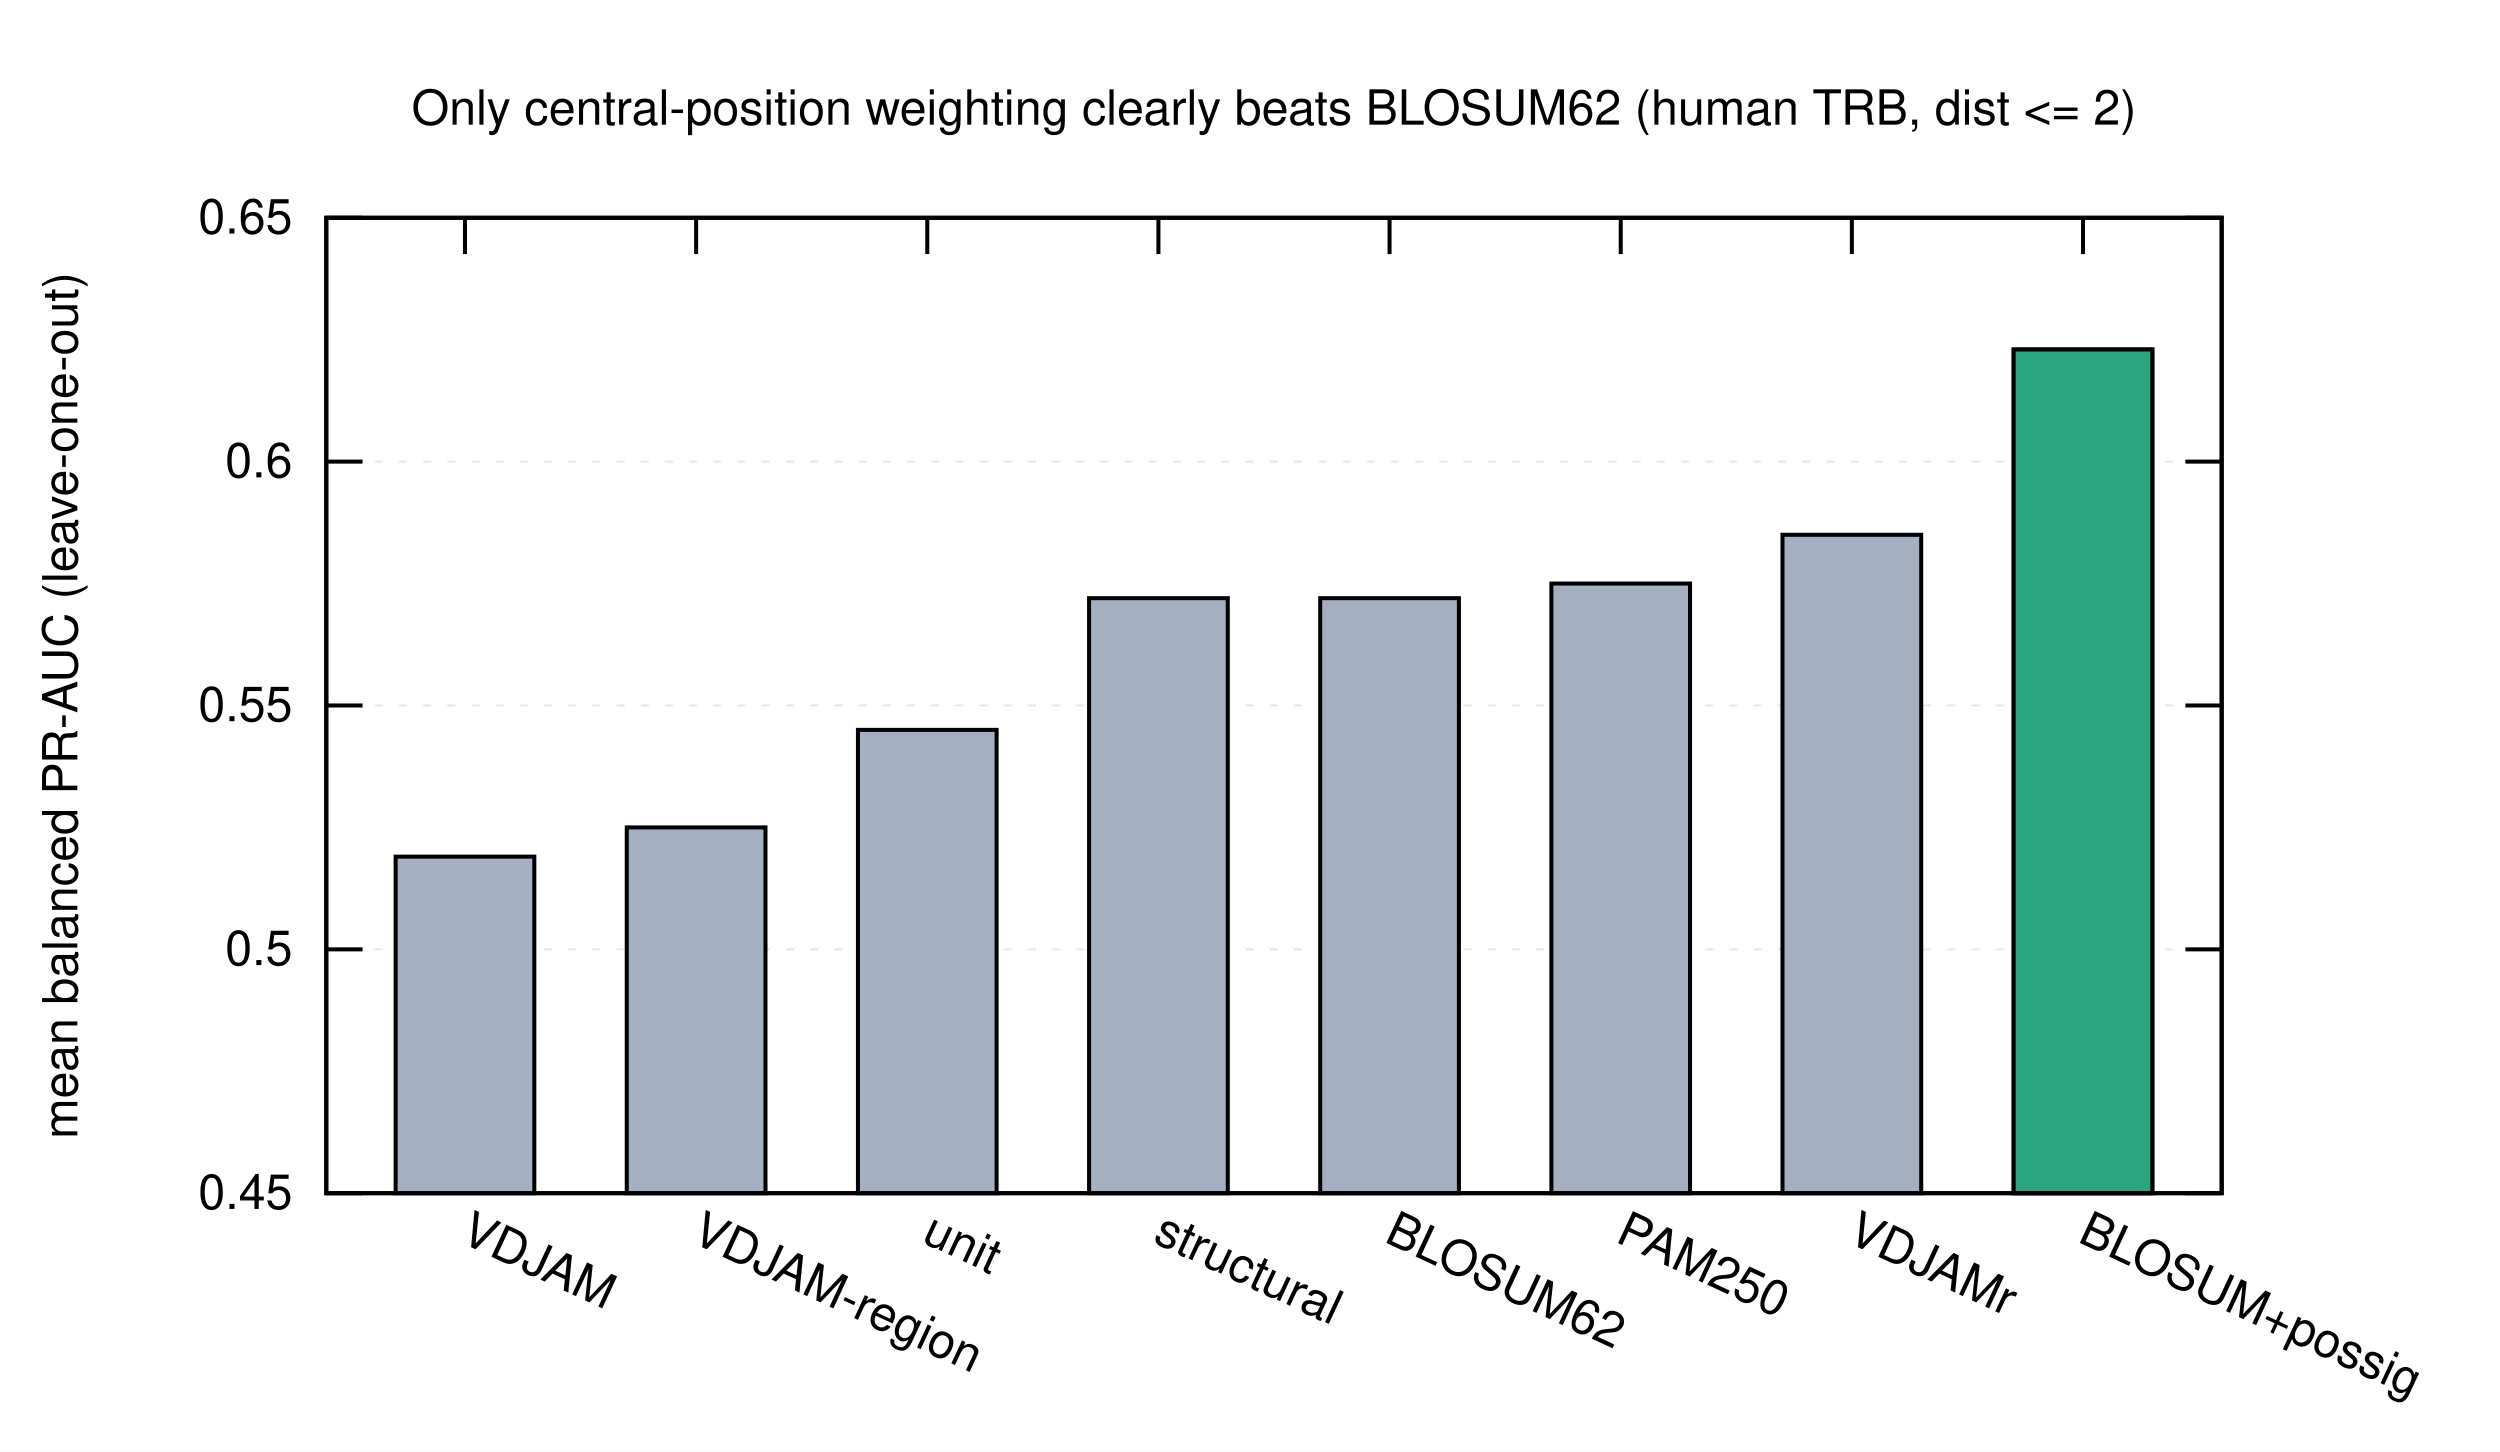
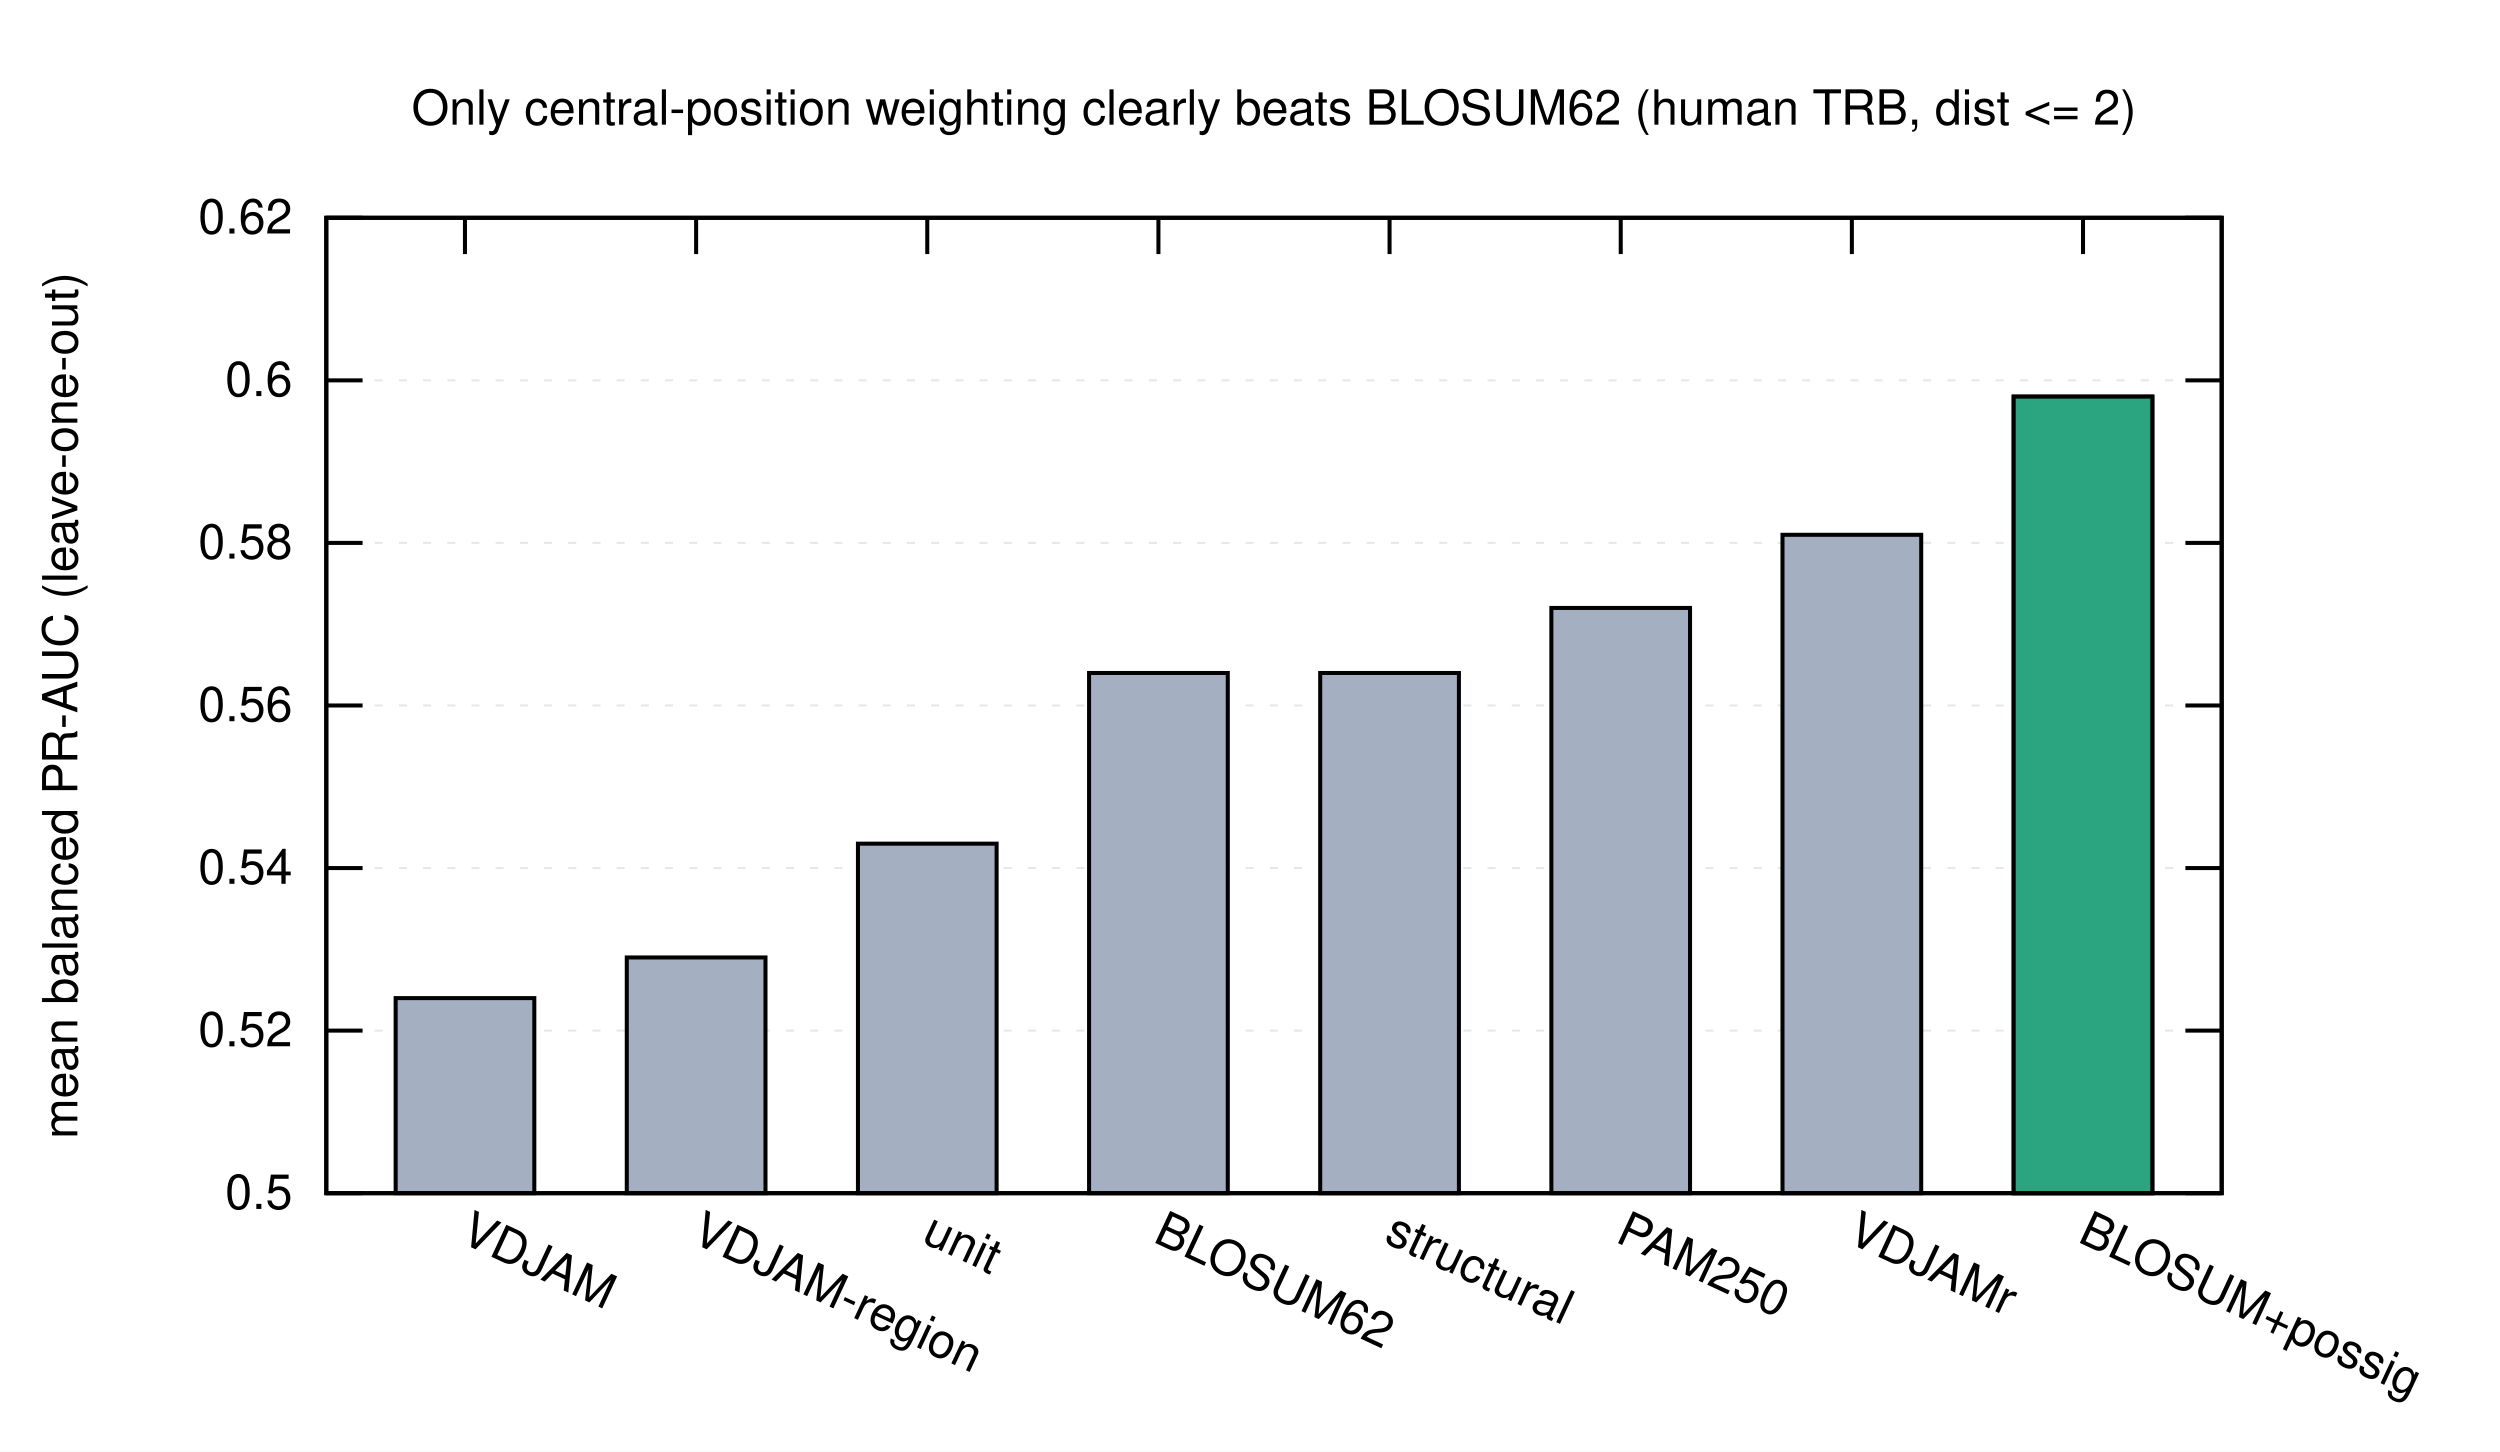
<svg xmlns="http://www.w3.org/2000/svg" xmlns:xlink="http://www.w3.org/1999/xlink" width="620" height="360" viewBox="0 0 620 360">
  <g id="gnuplot_canvas">
    <rect x="0" y="0" width="620" height="360" fill="#ffffff" />
    <defs>
      <circle id="gpDot" r="0.5" stroke-width="0.5" stroke="currentColor" />
      <path id="gpPt0" stroke-width="0.222" stroke="currentColor" d="M-1,0 h2 M0,-1 v2" />
      <path id="gpPt1" stroke-width="0.222" stroke="currentColor" d="M-1,-1 L1,1 M1,-1 L-1,1" />
      <path id="gpPt2" stroke-width="0.222" stroke="currentColor" d="M-1,0 L1,0 M0,-1 L0,1 M-1,-1 L1,1 M-1,1 L1,-1" />
      <rect id="gpPt3" stroke-width="0.222" stroke="currentColor" x="-1" y="-1" width="2" height="2" />
      <rect id="gpPt4" stroke-width="0.222" stroke="currentColor" fill="currentColor" x="-1" y="-1" width="2" height="2" />
      <circle id="gpPt5" stroke-width="0.222" stroke="currentColor" cx="0" cy="0" r="1" />
      <use xlink:href="#gpPt5" id="gpPt6" fill="currentColor" stroke="none" />
      <path id="gpPt7" stroke-width="0.222" stroke="currentColor" d="M0,-1.33 L-1.33,0.67 L1.33,0.67 z" />
      <use xlink:href="#gpPt7" id="gpPt8" fill="currentColor" stroke="none" />
      <use xlink:href="#gpPt7" id="gpPt9" stroke="currentColor" transform="rotate(180)" />
      <use xlink:href="#gpPt9" id="gpPt10" fill="currentColor" stroke="none" />
      <use xlink:href="#gpPt3" id="gpPt11" stroke="currentColor" transform="rotate(45)" />
      <use xlink:href="#gpPt11" id="gpPt12" fill="currentColor" stroke="none" />
      <path id="gpPt13" stroke-width="0.222" stroke="currentColor" d="M0,1.330 L1.265,0.411 L0.782,-1.067 L-0.782,-1.076 L-1.265,0.411 z" />
      <use xlink:href="#gpPt13" id="gpPt14" fill="currentColor" stroke="none" />
      <filter id="textbox" filterUnits="objectBoundingBox" x="0" y="0" height="1" width="1">
        <feFlood flood-color="#FFFFFF" flood-opacity="1" result="bgnd" />
        <feComposite in="SourceGraphic" in2="bgnd" operator="atop" />
      </filter>
      <filter id="greybox" filterUnits="objectBoundingBox" x="0" y="0" height="1" width="1">
        <feFlood flood-color="lightgrey" flood-opacity="1" result="grey" />
        <feComposite in="SourceGraphic" in2="grey" operator="atop" />
      </filter>
    </defs>
    <g fill="none" color="#FFFFFF" stroke="currentColor" stroke-width="1.00" stroke-linecap="butt" stroke-linejoin="miter">
</g>
    <g fill="none" color="black" stroke="currentColor" stroke-width="1.00" stroke-linecap="butt" stroke-linejoin="miter">
</g>
    <g fill="none" color="black" stroke="black" stroke-width="0.50" stroke-linecap="butt" stroke-linejoin="miter">
</g>
    <g fill="none" color="gray" stroke="currentColor" stroke-width="0.50" stroke-linecap="butt" stroke-linejoin="miter">
      <path stroke="rgb(229, 231, 235)" stroke-dasharray="2,4" class="gridline" d="M80.92,295.91 L550.98,295.91  " />
    </g>
    <g fill="none" color="gray" stroke="rgb(229, 231, 235)" stroke-width="1.00" stroke-linecap="butt" stroke-linejoin="miter">
</g>
    <g fill="none" color="black" stroke="currentColor" stroke-width="1.00" stroke-linecap="butt" stroke-linejoin="miter">
      <path stroke="black" d="M80.92,295.91 L89.92,295.91 M550.98,295.91 L541.98,295.91  " />
      <g transform="translate(72.53,299.81)" stroke="none" fill="black" font-family="Helvetica" font-size="12.00" text-anchor="end">
        <text>
-           <tspan font-family="Helvetica"> 0.45</tspan>
-         </text>
-       </g>
-     </g>
-     <g fill="none" color="black" stroke="currentColor" stroke-width="1.00" stroke-linecap="butt" stroke-linejoin="miter">
- </g>
-     <g fill="none" color="black" stroke="black" stroke-width="0.50" stroke-linecap="butt" stroke-linejoin="miter">
- </g>
-     <g fill="none" color="gray" stroke="currentColor" stroke-width="0.50" stroke-linecap="butt" stroke-linejoin="miter">
-       <path stroke="rgb(229, 231, 235)" stroke-dasharray="2,4" class="gridline" d="M80.92,235.44 L550.98,235.44  " />
-     </g>
-     <g fill="none" color="gray" stroke="rgb(229, 231, 235)" stroke-width="1.00" stroke-linecap="butt" stroke-linejoin="miter">
- </g>
-     <g fill="none" color="black" stroke="currentColor" stroke-width="1.00" stroke-linecap="butt" stroke-linejoin="miter">
-       <path stroke="black" d="M80.92,235.44 L89.92,235.44 M550.98,235.44 L541.98,235.44  " />
-       <g transform="translate(72.53,239.34)" stroke="none" fill="black" font-family="Helvetica" font-size="12.00" text-anchor="end">
-         <text>
          <tspan font-family="Helvetica"> 0.5</tspan>
+         </text>
+       </g>
+     </g>
+     <g fill="none" color="black" stroke="currentColor" stroke-width="1.00" stroke-linecap="butt" stroke-linejoin="miter">
+ </g>
+     <g fill="none" color="black" stroke="black" stroke-width="0.50" stroke-linecap="butt" stroke-linejoin="miter">
+ </g>
+     <g fill="none" color="gray" stroke="currentColor" stroke-width="0.50" stroke-linecap="butt" stroke-linejoin="miter">
+       <path stroke="rgb(229, 231, 235)" stroke-dasharray="2,4" class="gridline" d="M80.92,255.59 L550.98,255.59  " />
+     </g>
+     <g fill="none" color="gray" stroke="rgb(229, 231, 235)" stroke-width="1.00" stroke-linecap="butt" stroke-linejoin="miter">
+ </g>
+     <g fill="none" color="black" stroke="currentColor" stroke-width="1.00" stroke-linecap="butt" stroke-linejoin="miter">
+       <path stroke="black" d="M80.92,255.59 L89.92,255.59 M550.98,255.59 L541.98,255.59  " />
+       <g transform="translate(72.53,259.49)" stroke="none" fill="black" font-family="Helvetica" font-size="12.00" text-anchor="end">
+         <text>
+           <tspan font-family="Helvetica"> 0.52</tspan>
+         </text>
+       </g>
+     </g>
+     <g fill="none" color="black" stroke="currentColor" stroke-width="1.00" stroke-linecap="butt" stroke-linejoin="miter">
+ </g>
+     <g fill="none" color="black" stroke="black" stroke-width="0.50" stroke-linecap="butt" stroke-linejoin="miter">
+ </g>
+     <g fill="none" color="gray" stroke="currentColor" stroke-width="0.50" stroke-linecap="butt" stroke-linejoin="miter">
+       <path stroke="rgb(229, 231, 235)" stroke-dasharray="2,4" class="gridline" d="M80.92,215.28 L550.98,215.28  " />
+     </g>
+     <g fill="none" color="gray" stroke="rgb(229, 231, 235)" stroke-width="1.00" stroke-linecap="butt" stroke-linejoin="miter">
+ </g>
+     <g fill="none" color="black" stroke="currentColor" stroke-width="1.00" stroke-linecap="butt" stroke-linejoin="miter">
+       <path stroke="black" d="M80.92,215.28 L89.92,215.28 M550.98,215.28 L541.98,215.28  " />
+       <g transform="translate(72.53,219.18)" stroke="none" fill="black" font-family="Helvetica" font-size="12.00" text-anchor="end">
+         <text>
+           <tspan font-family="Helvetica"> 0.54</tspan>
        </text>
      </g>
    </g>
    <g fill="none" color="black" stroke="currentColor" stroke-width="1.00" stroke-linecap="butt" stroke-linejoin="miter">
</g>
    <g fill="none" color="black" stroke="black" stroke-width="0.50" stroke-linecap="butt" stroke-linejoin="miter">
</g>
    <g fill="none" color="gray" stroke="currentColor" stroke-width="0.50" stroke-linecap="butt" stroke-linejoin="miter">
      <path stroke="rgb(229, 231, 235)" stroke-dasharray="2,4" class="gridline" d="M80.92,174.96 L550.98,174.96  " />
    </g>
    <g fill="none" color="gray" stroke="rgb(229, 231, 235)" stroke-width="1.00" stroke-linecap="butt" stroke-linejoin="miter">
</g>
    <g fill="none" color="black" stroke="currentColor" stroke-width="1.00" stroke-linecap="butt" stroke-linejoin="miter">
      <path stroke="black" d="M80.92,174.96 L89.92,174.96 M550.98,174.96 L541.98,174.96  " />
      <g transform="translate(72.53,178.86)" stroke="none" fill="black" font-family="Helvetica" font-size="12.00" text-anchor="end">
        <text>
-           <tspan font-family="Helvetica"> 0.55</tspan>
-         </text>
-       </g>
-     </g>
-     <g fill="none" color="black" stroke="currentColor" stroke-width="1.00" stroke-linecap="butt" stroke-linejoin="miter">
- </g>
-     <g fill="none" color="black" stroke="black" stroke-width="0.50" stroke-linecap="butt" stroke-linejoin="miter">
- </g>
-     <g fill="none" color="gray" stroke="currentColor" stroke-width="0.50" stroke-linecap="butt" stroke-linejoin="miter">
-       <path stroke="rgb(229, 231, 235)" stroke-dasharray="2,4" class="gridline" d="M80.92,114.48 L550.98,114.48  " />
-     </g>
-     <g fill="none" color="gray" stroke="rgb(229, 231, 235)" stroke-width="1.00" stroke-linecap="butt" stroke-linejoin="miter">
- </g>
-     <g fill="none" color="black" stroke="currentColor" stroke-width="1.00" stroke-linecap="butt" stroke-linejoin="miter">
-       <path stroke="black" d="M80.92,114.48 L89.92,114.48 M550.98,114.48 L541.98,114.48  " />
-       <g transform="translate(72.53,118.38)" stroke="none" fill="black" font-family="Helvetica" font-size="12.00" text-anchor="end">
+           <tspan font-family="Helvetica"> 0.56</tspan>
+         </text>
+       </g>
+     </g>
+     <g fill="none" color="black" stroke="currentColor" stroke-width="1.00" stroke-linecap="butt" stroke-linejoin="miter">
+ </g>
+     <g fill="none" color="black" stroke="black" stroke-width="0.50" stroke-linecap="butt" stroke-linejoin="miter">
+ </g>
+     <g fill="none" color="gray" stroke="currentColor" stroke-width="0.50" stroke-linecap="butt" stroke-linejoin="miter">
+       <path stroke="rgb(229, 231, 235)" stroke-dasharray="2,4" class="gridline" d="M80.92,134.64 L550.98,134.64  " />
+     </g>
+     <g fill="none" color="gray" stroke="rgb(229, 231, 235)" stroke-width="1.00" stroke-linecap="butt" stroke-linejoin="miter">
+ </g>
+     <g fill="none" color="black" stroke="currentColor" stroke-width="1.00" stroke-linecap="butt" stroke-linejoin="miter">
+       <path stroke="black" d="M80.92,134.64 L89.92,134.64 M550.98,134.64 L541.98,134.64  " />
+       <g transform="translate(72.53,138.54)" stroke="none" fill="black" font-family="Helvetica" font-size="12.00" text-anchor="end">
+         <text>
+           <tspan font-family="Helvetica"> 0.58</tspan>
+         </text>
+       </g>
+     </g>
+     <g fill="none" color="black" stroke="currentColor" stroke-width="1.00" stroke-linecap="butt" stroke-linejoin="miter">
+ </g>
+     <g fill="none" color="black" stroke="black" stroke-width="0.50" stroke-linecap="butt" stroke-linejoin="miter">
+ </g>
+     <g fill="none" color="gray" stroke="currentColor" stroke-width="0.50" stroke-linecap="butt" stroke-linejoin="miter">
+       <path stroke="rgb(229, 231, 235)" stroke-dasharray="2,4" class="gridline" d="M80.92,94.33 L550.98,94.33  " />
+     </g>
+     <g fill="none" color="gray" stroke="rgb(229, 231, 235)" stroke-width="1.00" stroke-linecap="butt" stroke-linejoin="miter">
+ </g>
+     <g fill="none" color="black" stroke="currentColor" stroke-width="1.00" stroke-linecap="butt" stroke-linejoin="miter">
+       <path stroke="black" d="M80.92,94.33 L89.92,94.33 M550.98,94.33 L541.98,94.33  " />
+       <g transform="translate(72.53,98.23)" stroke="none" fill="black" font-family="Helvetica" font-size="12.00" text-anchor="end">
        <text>
          <tspan font-family="Helvetica"> 0.6</tspan>
        </text>
      </g>
    </g>
    <g fill="none" color="black" stroke="currentColor" stroke-width="1.00" stroke-linecap="butt" stroke-linejoin="miter">
</g>
    <g fill="none" color="black" stroke="black" stroke-width="0.50" stroke-linecap="butt" stroke-linejoin="miter">
</g>
    <g fill="none" color="gray" stroke="currentColor" stroke-width="0.50" stroke-linecap="butt" stroke-linejoin="miter">
      <path stroke="rgb(229, 231, 235)" stroke-dasharray="2,4" class="gridline" d="M80.92,54.01 L550.98,54.01  " />
    </g>
    <g fill="none" color="gray" stroke="rgb(229, 231, 235)" stroke-width="1.00" stroke-linecap="butt" stroke-linejoin="miter">
</g>
    <g fill="none" color="black" stroke="currentColor" stroke-width="1.00" stroke-linecap="butt" stroke-linejoin="miter">
      <path stroke="black" d="M80.92,54.01 L89.92,54.01 M550.98,54.01 L541.98,54.01  " />
      <g transform="translate(72.53,57.91)" stroke="none" fill="black" font-family="Helvetica" font-size="12.00" text-anchor="end">
        <text>
-           <tspan font-family="Helvetica"> 0.65</tspan>
+           <tspan font-family="Helvetica"> 0.62</tspan>
        </text>
      </g>
    </g>
    <g fill="none" color="black" stroke="currentColor" stroke-width="1.00" stroke-linecap="butt" stroke-linejoin="miter">
      <path stroke="black" d="M115.31,295.91 L115.31,286.91 M115.31,54.01 L115.31,63.01  " />
      <g transform="translate(113.66,307.84) rotate(25.00)" stroke="none" fill="black" font-family="Helvetica" font-size="12.00" text-anchor="start">
        <text>
          <tspan font-family="Helvetica">VDJAM</tspan>
        </text>
      </g>
    </g>
    <g fill="none" color="black" stroke="currentColor" stroke-width="1.00" stroke-linecap="butt" stroke-linejoin="miter">
      <path stroke="black" d="M172.64,295.91 L172.64,286.91 M172.64,54.01 L172.64,63.01  " />
      <g transform="translate(170.99,307.84) rotate(25.00)" stroke="none" fill="black" font-family="Helvetica" font-size="12.00" text-anchor="start">
        <text>
          <tspan font-family="Helvetica">VDJAM-region</tspan>
        </text>
      </g>
    </g>
    <g fill="none" color="black" stroke="currentColor" stroke-width="1.00" stroke-linecap="butt" stroke-linejoin="miter">
      <path stroke="black" d="M229.96,295.91 L229.96,286.91 M229.96,54.01 L229.96,63.01  " />
      <g transform="translate(228.31,307.84) rotate(25.00)" stroke="none" fill="black" font-family="Helvetica" font-size="12.00" text-anchor="start">
        <text>
          <tspan font-family="Helvetica">unit</tspan>
        </text>
      </g>
    </g>
    <g fill="none" color="black" stroke="currentColor" stroke-width="1.00" stroke-linecap="butt" stroke-linejoin="miter">
      <path stroke="black" d="M287.29,295.91 L287.29,286.91 M287.29,54.01 L287.29,63.01  " />
      <g transform="translate(285.64,307.84) rotate(25.00)" stroke="none" fill="black" font-family="Helvetica" font-size="12.00" text-anchor="start">
        <text>
-           <tspan font-family="Helvetica">structural</tspan>
+           <tspan font-family="Helvetica">BLOSUM62</tspan>
        </text>
      </g>
    </g>
    <g fill="none" color="black" stroke="currentColor" stroke-width="1.00" stroke-linecap="butt" stroke-linejoin="miter">
      <path stroke="black" d="M344.61,295.91 L344.61,286.91 M344.61,54.01 L344.61,63.01  " />
      <g transform="translate(342.96,307.84) rotate(25.00)" stroke="none" fill="black" font-family="Helvetica" font-size="12.00" text-anchor="start">
        <text>
-           <tspan font-family="Helvetica">BLOSUM62</tspan>
+           <tspan font-family="Helvetica">structural</tspan>
        </text>
      </g>
    </g>
    <g fill="none" color="black" stroke="currentColor" stroke-width="1.00" stroke-linecap="butt" stroke-linejoin="miter">
      <path stroke="black" d="M401.94,295.91 L401.94,286.91 M401.94,54.01 L401.94,63.01  " />
      <g transform="translate(400.29,307.84) rotate(25.00)" stroke="none" fill="black" font-family="Helvetica" font-size="12.00" text-anchor="start">
        <text>
          <tspan font-family="Helvetica">PAM250</tspan>
        </text>
      </g>
    </g>
    <g fill="none" color="black" stroke="currentColor" stroke-width="1.00" stroke-linecap="butt" stroke-linejoin="miter">
      <path stroke="black" d="M459.26,295.91 L459.26,286.91 M459.26,54.01 L459.26,63.01  " />
      <g transform="translate(457.61,307.84) rotate(25.00)" stroke="none" fill="black" font-family="Helvetica" font-size="12.00" text-anchor="start">
        <text>
          <tspan font-family="Helvetica">VDJAMr</tspan>
        </text>
      </g>
    </g>
    <g fill="none" color="black" stroke="currentColor" stroke-width="1.00" stroke-linecap="butt" stroke-linejoin="miter">
      <path stroke="black" d="M516.59,295.91 L516.59,286.91 M516.59,54.01 L516.59,63.01  " />
      <g transform="translate(514.94,307.84) rotate(25.00)" stroke="none" fill="black" font-family="Helvetica" font-size="12.00" text-anchor="start">
        <text>
          <tspan font-family="Helvetica">BLOSUM+possig</tspan>
        </text>
      </g>
    </g>
    <g fill="none" color="black" stroke="currentColor" stroke-width="1.00" stroke-linecap="butt" stroke-linejoin="miter">
</g>
    <g fill="none" color="black" stroke="currentColor" stroke-width="1.00" stroke-linecap="butt" stroke-linejoin="miter">
      <path stroke="black" d="M80.92,54.01 L80.92,295.91 L550.98,295.91 L550.98,54.01 L80.92,54.01 Z  " />
    </g>
    <g fill="none" color="black" stroke="currentColor" stroke-width="1.00" stroke-linecap="butt" stroke-linejoin="miter">
</g>
    <g id="gnuplot_plot_1" fill="none">
      <g fill="none" color="black" stroke="currentColor" stroke-width="1.00" stroke-linecap="butt" stroke-linejoin="miter">
        <g stroke="none" shape-rendering="crispEdges">
-           <polygon fill="rgb(164, 176, 194)" points="98.12,295.91 132.52,295.91 132.52,212.44 98.12,212.44 " />
-         </g>
-         <path stroke="black" d="M98.12,295.91 L98.12,212.45 L132.51,212.45 L132.51,295.91 L98.12,295.91 Z  " />
-       </g>
-       <g fill="none" color="black" stroke="currentColor" stroke-width="1.00" stroke-linecap="butt" stroke-linejoin="miter">
-         <g stroke="none" shape-rendering="crispEdges">
-           <polygon fill="rgb(164, 176, 194)" points="155.44,295.91 189.85,295.91 189.85,205.19 155.44,205.19 " />
-         </g>
-         <path stroke="black" d="M155.44,295.91 L155.44,205.20 L189.84,205.20 L189.84,295.91 L155.44,295.91 Z  " />
-       </g>
-       <g fill="none" color="black" stroke="currentColor" stroke-width="1.00" stroke-linecap="butt" stroke-linejoin="miter">
-         <g stroke="none" shape-rendering="crispEdges">
-           <polygon fill="rgb(164, 176, 194)" points="212.77,295.91 247.17,295.91 247.17,181.00 212.77,181.00 " />
-         </g>
-         <path stroke="black" d="M212.77,295.91 L212.77,181.01 L247.16,181.01 L247.16,295.91 L212.77,295.91 Z  " />
-       </g>
-       <g fill="none" color="black" stroke="currentColor" stroke-width="1.00" stroke-linecap="butt" stroke-linejoin="miter">
-         <g stroke="none" shape-rendering="crispEdges">
-           <polygon fill="rgb(164, 176, 194)" points="270.09,295.91 304.50,295.91 304.50,148.34 270.09,148.34 " />
-         </g>
-         <path stroke="black" d="M270.09,295.91 L270.09,148.35 L304.49,148.35 L304.49,295.91 L270.09,295.91 Z  " />
-       </g>
-       <g fill="none" color="black" stroke="currentColor" stroke-width="1.00" stroke-linecap="butt" stroke-linejoin="miter">
-         <g stroke="none" shape-rendering="crispEdges">
-           <polygon fill="rgb(164, 176, 194)" points="327.41,295.91 361.82,295.91 361.82,148.34 327.41,148.34 " />
-         </g>
-         <path stroke="black" d="M327.41,295.91 L327.41,148.35 L361.81,148.35 L361.81,295.91 L327.41,295.91 Z  " />
-       </g>
-       <g fill="none" color="black" stroke="currentColor" stroke-width="1.00" stroke-linecap="butt" stroke-linejoin="miter">
-         <g stroke="none" shape-rendering="crispEdges">
-           <polygon fill="rgb(164, 176, 194)" points="384.74,295.91 419.14,295.91 419.14,144.71 384.74,144.71 " />
-         </g>
-         <path stroke="black" d="M384.74,295.91 L384.74,144.72 L419.13,144.72 L419.13,295.91 L384.74,295.91 Z  " />
+           <polygon fill="rgb(164, 176, 194)" points="98.12,295.91 132.52,295.91 132.52,247.52 98.12,247.52 " />
+         </g>
+         <path stroke="black" d="M98.12,295.91 L98.12,247.53 L132.51,247.53 L132.51,295.91 L98.12,295.91 Z  " />
+       </g>
+       <g fill="none" color="black" stroke="currentColor" stroke-width="1.00" stroke-linecap="butt" stroke-linejoin="miter">
+         <g stroke="none" shape-rendering="crispEdges">
+           <polygon fill="rgb(164, 176, 194)" points="155.44,295.91 189.85,295.91 189.85,237.44 155.44,237.44 " />
+         </g>
+         <path stroke="black" d="M155.44,295.91 L155.44,237.45 L189.84,237.45 L189.84,295.91 L155.44,295.91 Z  " />
+       </g>
+       <g fill="none" color="black" stroke="currentColor" stroke-width="1.00" stroke-linecap="butt" stroke-linejoin="miter">
+         <g stroke="none" shape-rendering="crispEdges">
+           <polygon fill="rgb(164, 176, 194)" points="212.77,295.91 247.17,295.91 247.17,209.22 212.77,209.22 " />
+         </g>
+         <path stroke="black" d="M212.77,295.91 L212.77,209.23 L247.16,209.23 L247.16,295.91 L212.77,295.91 Z  " />
+       </g>
+       <g fill="none" color="black" stroke="currentColor" stroke-width="1.00" stroke-linecap="butt" stroke-linejoin="miter">
+         <g stroke="none" shape-rendering="crispEdges">
+           <polygon fill="rgb(164, 176, 194)" points="270.09,295.91 304.50,295.91 304.50,166.89 270.09,166.89 " />
+         </g>
+         <path stroke="black" d="M270.09,295.91 L270.09,166.90 L304.49,166.90 L304.49,295.91 L270.09,295.91 Z  " />
+       </g>
+       <g fill="none" color="black" stroke="currentColor" stroke-width="1.00" stroke-linecap="butt" stroke-linejoin="miter">
+         <g stroke="none" shape-rendering="crispEdges">
+           <polygon fill="rgb(164, 176, 194)" points="327.41,295.91 361.82,295.91 361.82,166.89 327.41,166.89 " />
+         </g>
+         <path stroke="black" d="M327.41,295.91 L327.41,166.90 L361.81,166.90 L361.81,295.91 L327.41,295.91 Z  " />
+       </g>
+       <g fill="none" color="black" stroke="currentColor" stroke-width="1.00" stroke-linecap="butt" stroke-linejoin="miter">
+         <g stroke="none" shape-rendering="crispEdges">
+           <polygon fill="rgb(164, 176, 194)" points="384.74,295.91 419.14,295.91 419.14,150.76 384.74,150.76 " />
+         </g>
+         <path stroke="black" d="M384.74,295.91 L384.74,150.77 L419.13,150.77 L419.13,295.91 L384.74,295.91 Z  " />
      </g>
      <g fill="none" color="black" stroke="currentColor" stroke-width="1.00" stroke-linecap="butt" stroke-linejoin="miter">
        <g stroke="none" shape-rendering="crispEdges">
          <polygon fill="rgb(164, 176, 194)" points="442.06,295.91 476.47,295.91 476.47,132.62 442.06,132.62 " />
        </g>
        <path stroke="black" d="M442.06,295.91 L442.06,132.63 L476.46,132.63 L476.46,295.91 L442.06,295.91 Z  " />
      </g>
      <g fill="none" color="black" stroke="currentColor" stroke-width="1.00" stroke-linecap="butt" stroke-linejoin="miter">
        <g stroke="none" shape-rendering="crispEdges">
-           <polygon fill="rgb(164, 176, 194)" points="499.39,295.91 533.79,295.91 533.79,86.66 499.39,86.66 " />
-         </g>
-         <path stroke="black" d="M499.39,295.91 L499.39,86.67 L533.78,86.67 L533.78,295.91 L499.39,295.91 Z  " />
+           <polygon fill="rgb(164, 176, 194)" points="499.39,295.91 533.79,295.91 533.79,98.35 499.39,98.35 " />
+         </g>
+         <path stroke="black" d="M499.39,295.91 L499.39,98.36 L533.78,98.36 L533.78,295.91 L499.39,295.91 Z  " />
      </g>
      <g fill="none" color="black" stroke="currentColor" stroke-width="1.00" stroke-linecap="butt" stroke-linejoin="miter">
</g>
    </g>
    <g id="gnuplot_plot_2" fill="none">
      <g fill="none" color="black" stroke="currentColor" stroke-width="1.00" stroke-linecap="butt" stroke-linejoin="miter">
        <g stroke="none" shape-rendering="crispEdges">
-           <polygon fill="rgb( 42, 165, 127)" points="499.39,295.91 533.79,295.91 533.79,86.66 499.39,86.66 " />
-         </g>
-         <path stroke="black" d="M499.39,295.91 L499.39,86.67 L533.78,86.67 L533.78,295.91 L499.39,295.91 Z  " />
+           <polygon fill="rgb( 42, 165, 127)" points="499.39,295.91 533.79,295.91 533.79,98.35 499.39,98.35 " />
+         </g>
+         <path stroke="black" d="M499.39,295.91 L499.39,98.36 L533.78,98.36 L533.78,295.91 L499.39,295.91 Z  " />
      </g>
      <g fill="none" color="black" stroke="currentColor" stroke-width="1.00" stroke-linecap="butt" stroke-linejoin="miter">
</g>
    </g>
    <g fill="none" color="#FFFFFF" stroke="rgb(  5, 150, 105)" stroke-width="2.00" stroke-linecap="butt" stroke-linejoin="miter">
</g>
    <g fill="none" color="black" stroke="currentColor" stroke-width="2.00" stroke-linecap="butt" stroke-linejoin="miter">
</g>
    <g fill="none" color="black" stroke="black" stroke-width="1.00" stroke-linecap="butt" stroke-linejoin="miter">
</g>
    <g fill="none" color="black" stroke="currentColor" stroke-width="1.00" stroke-linecap="butt" stroke-linejoin="miter">
      <path stroke="black" d="M80.92,54.01 L80.92,295.91 L550.98,295.91 L550.98,54.01 L80.92,54.01 Z  " />
      <g transform="translate(19.18,174.96) rotate(270.00)" stroke="none" fill="black" font-family="Helvetica" font-size="12.00" text-anchor="middle">
        <text>
          <tspan font-family="Helvetica">mean balanced PR-AUC (leave-one-out)</tspan>
        </text>
      </g>
    </g>
    <g fill="none" color="black" stroke="currentColor" stroke-width="1.00" stroke-linecap="butt" stroke-linejoin="miter">
</g>
    <g fill="none" color="black" stroke="currentColor" stroke-width="1.00" stroke-linecap="butt" stroke-linejoin="miter">
      <g transform="translate(315.95,30.91)" stroke="none" fill="black" font-family="Helvetica" font-size="12.00" text-anchor="middle">
        <text>
          <tspan font-family="Helvetica">Only central-position weighting clearly beats BLOSUM62 (human TRB, dist &lt;= 2)</tspan>
        </text>
      </g>
    </g>
    <g fill="none" color="black" stroke="currentColor" stroke-width="1.00" stroke-linecap="butt" stroke-linejoin="miter">
</g>
  </g>
</svg>
